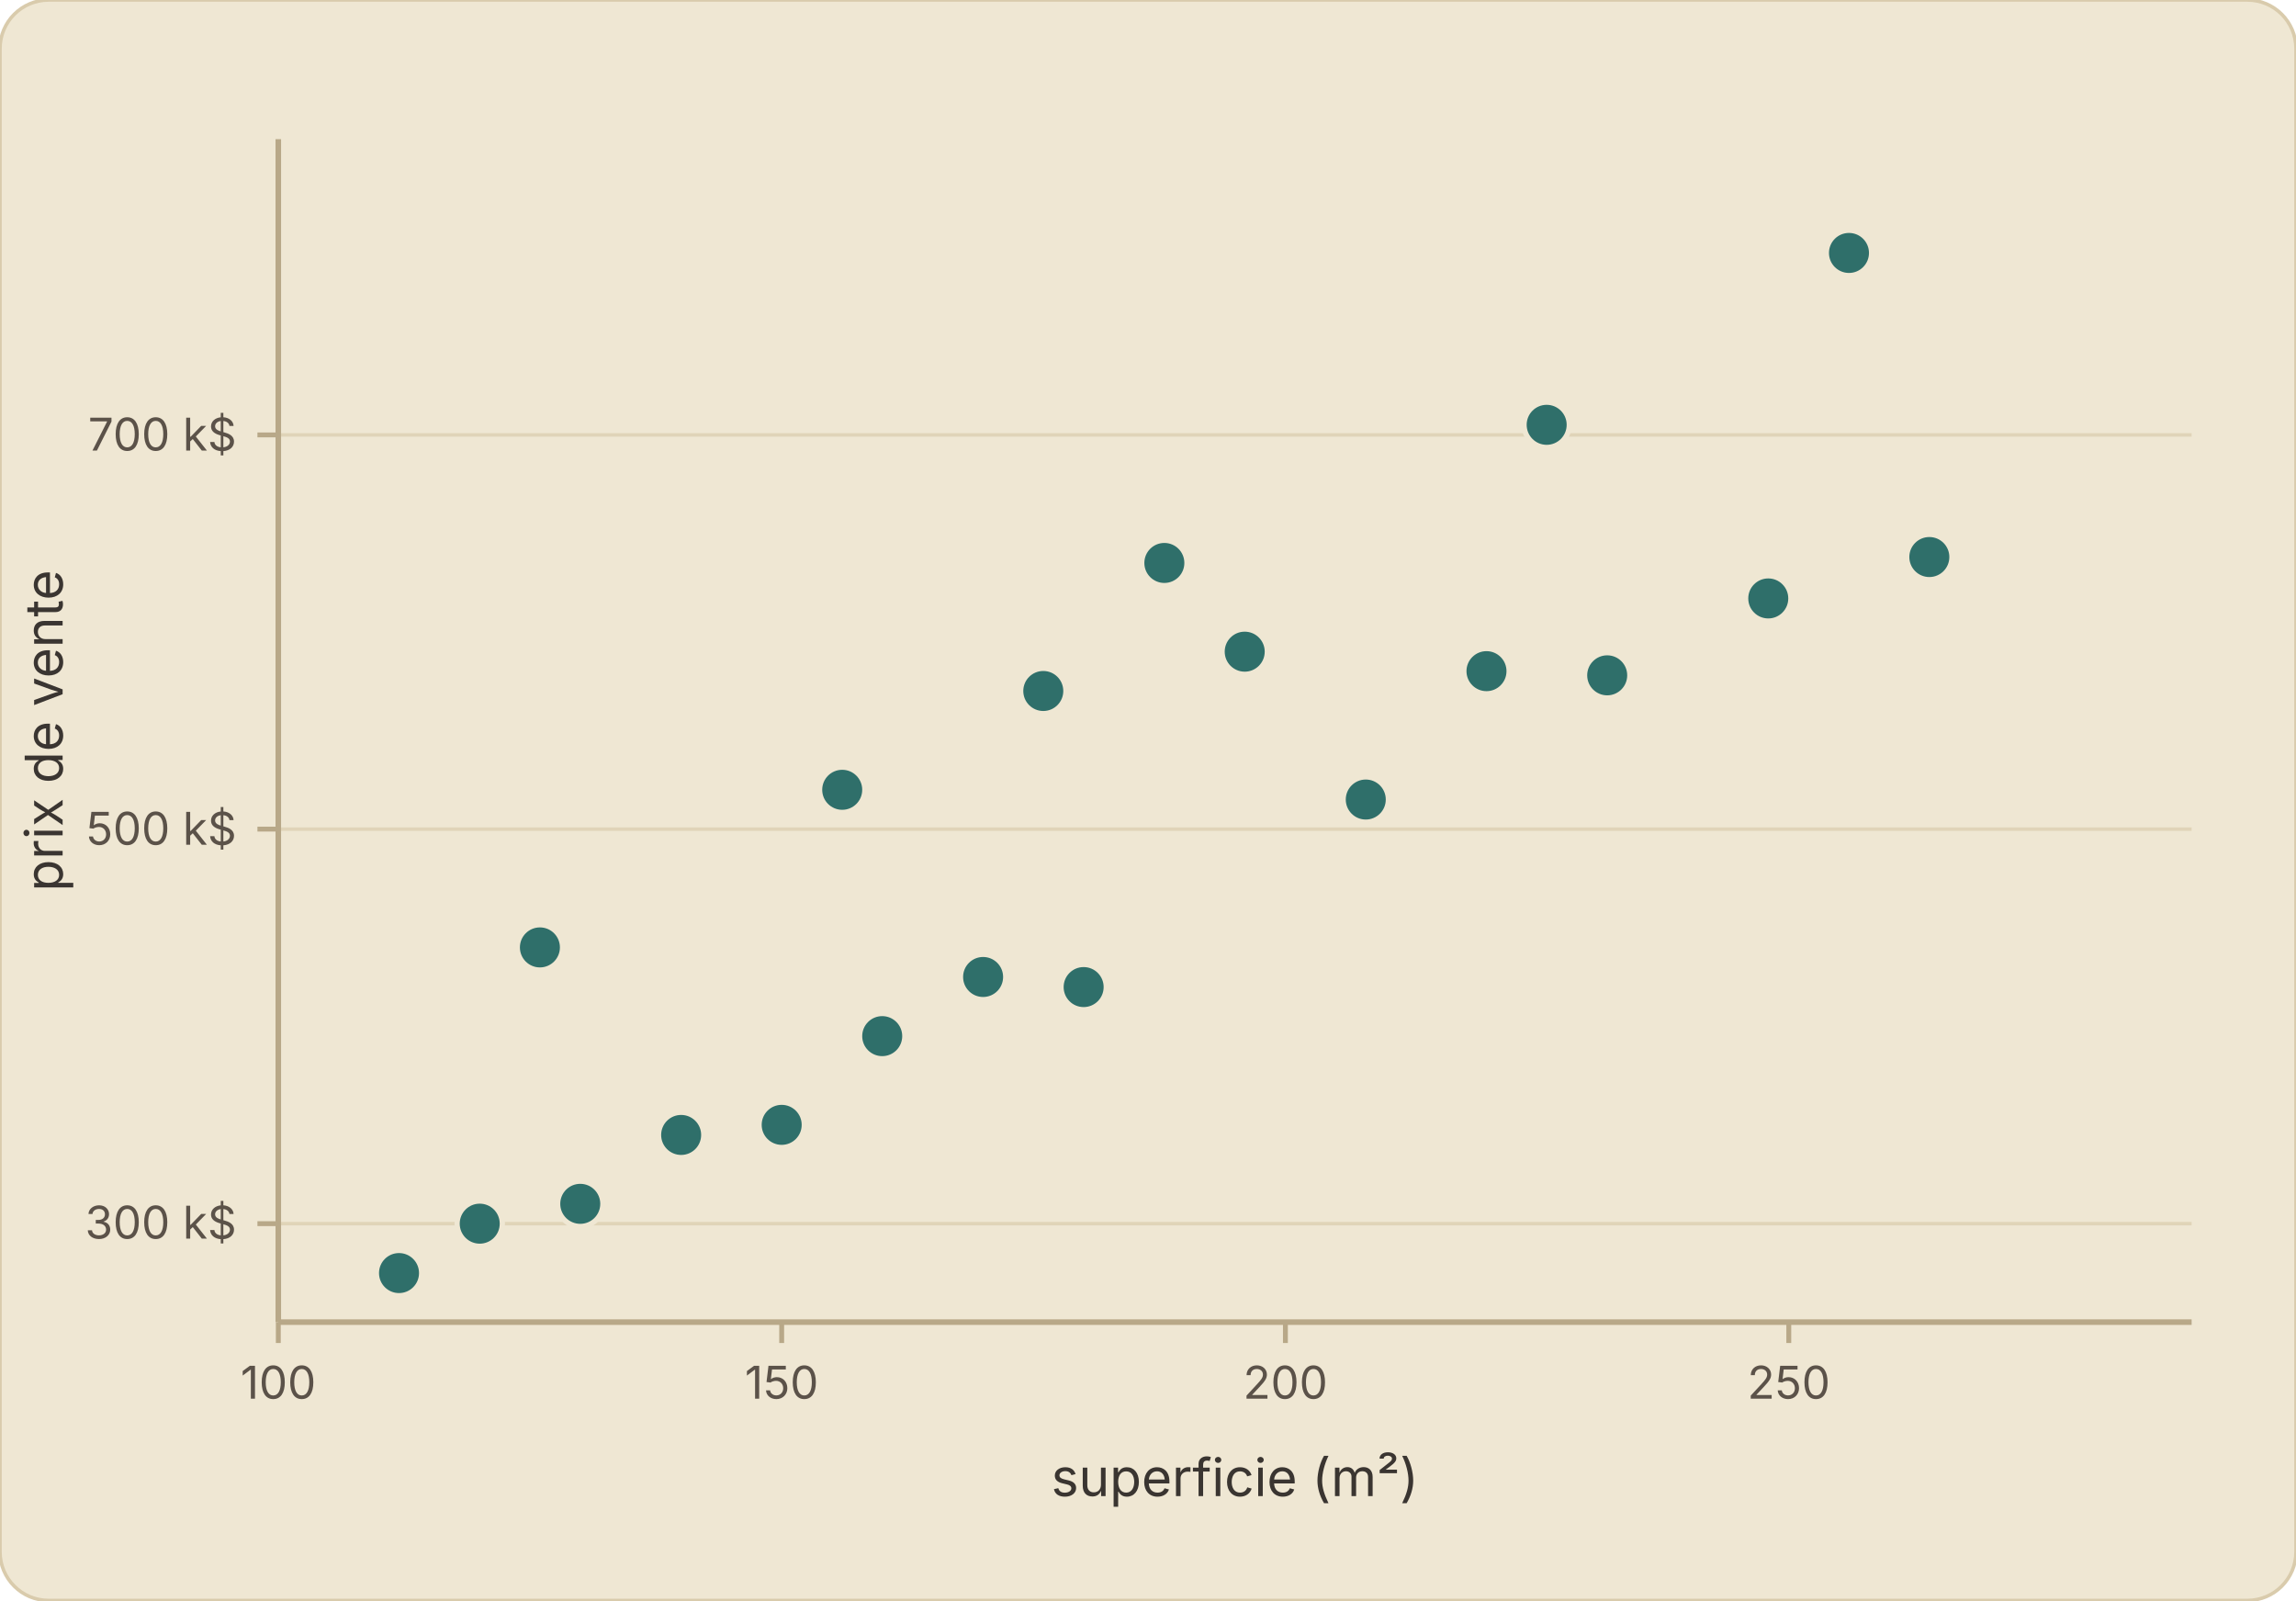
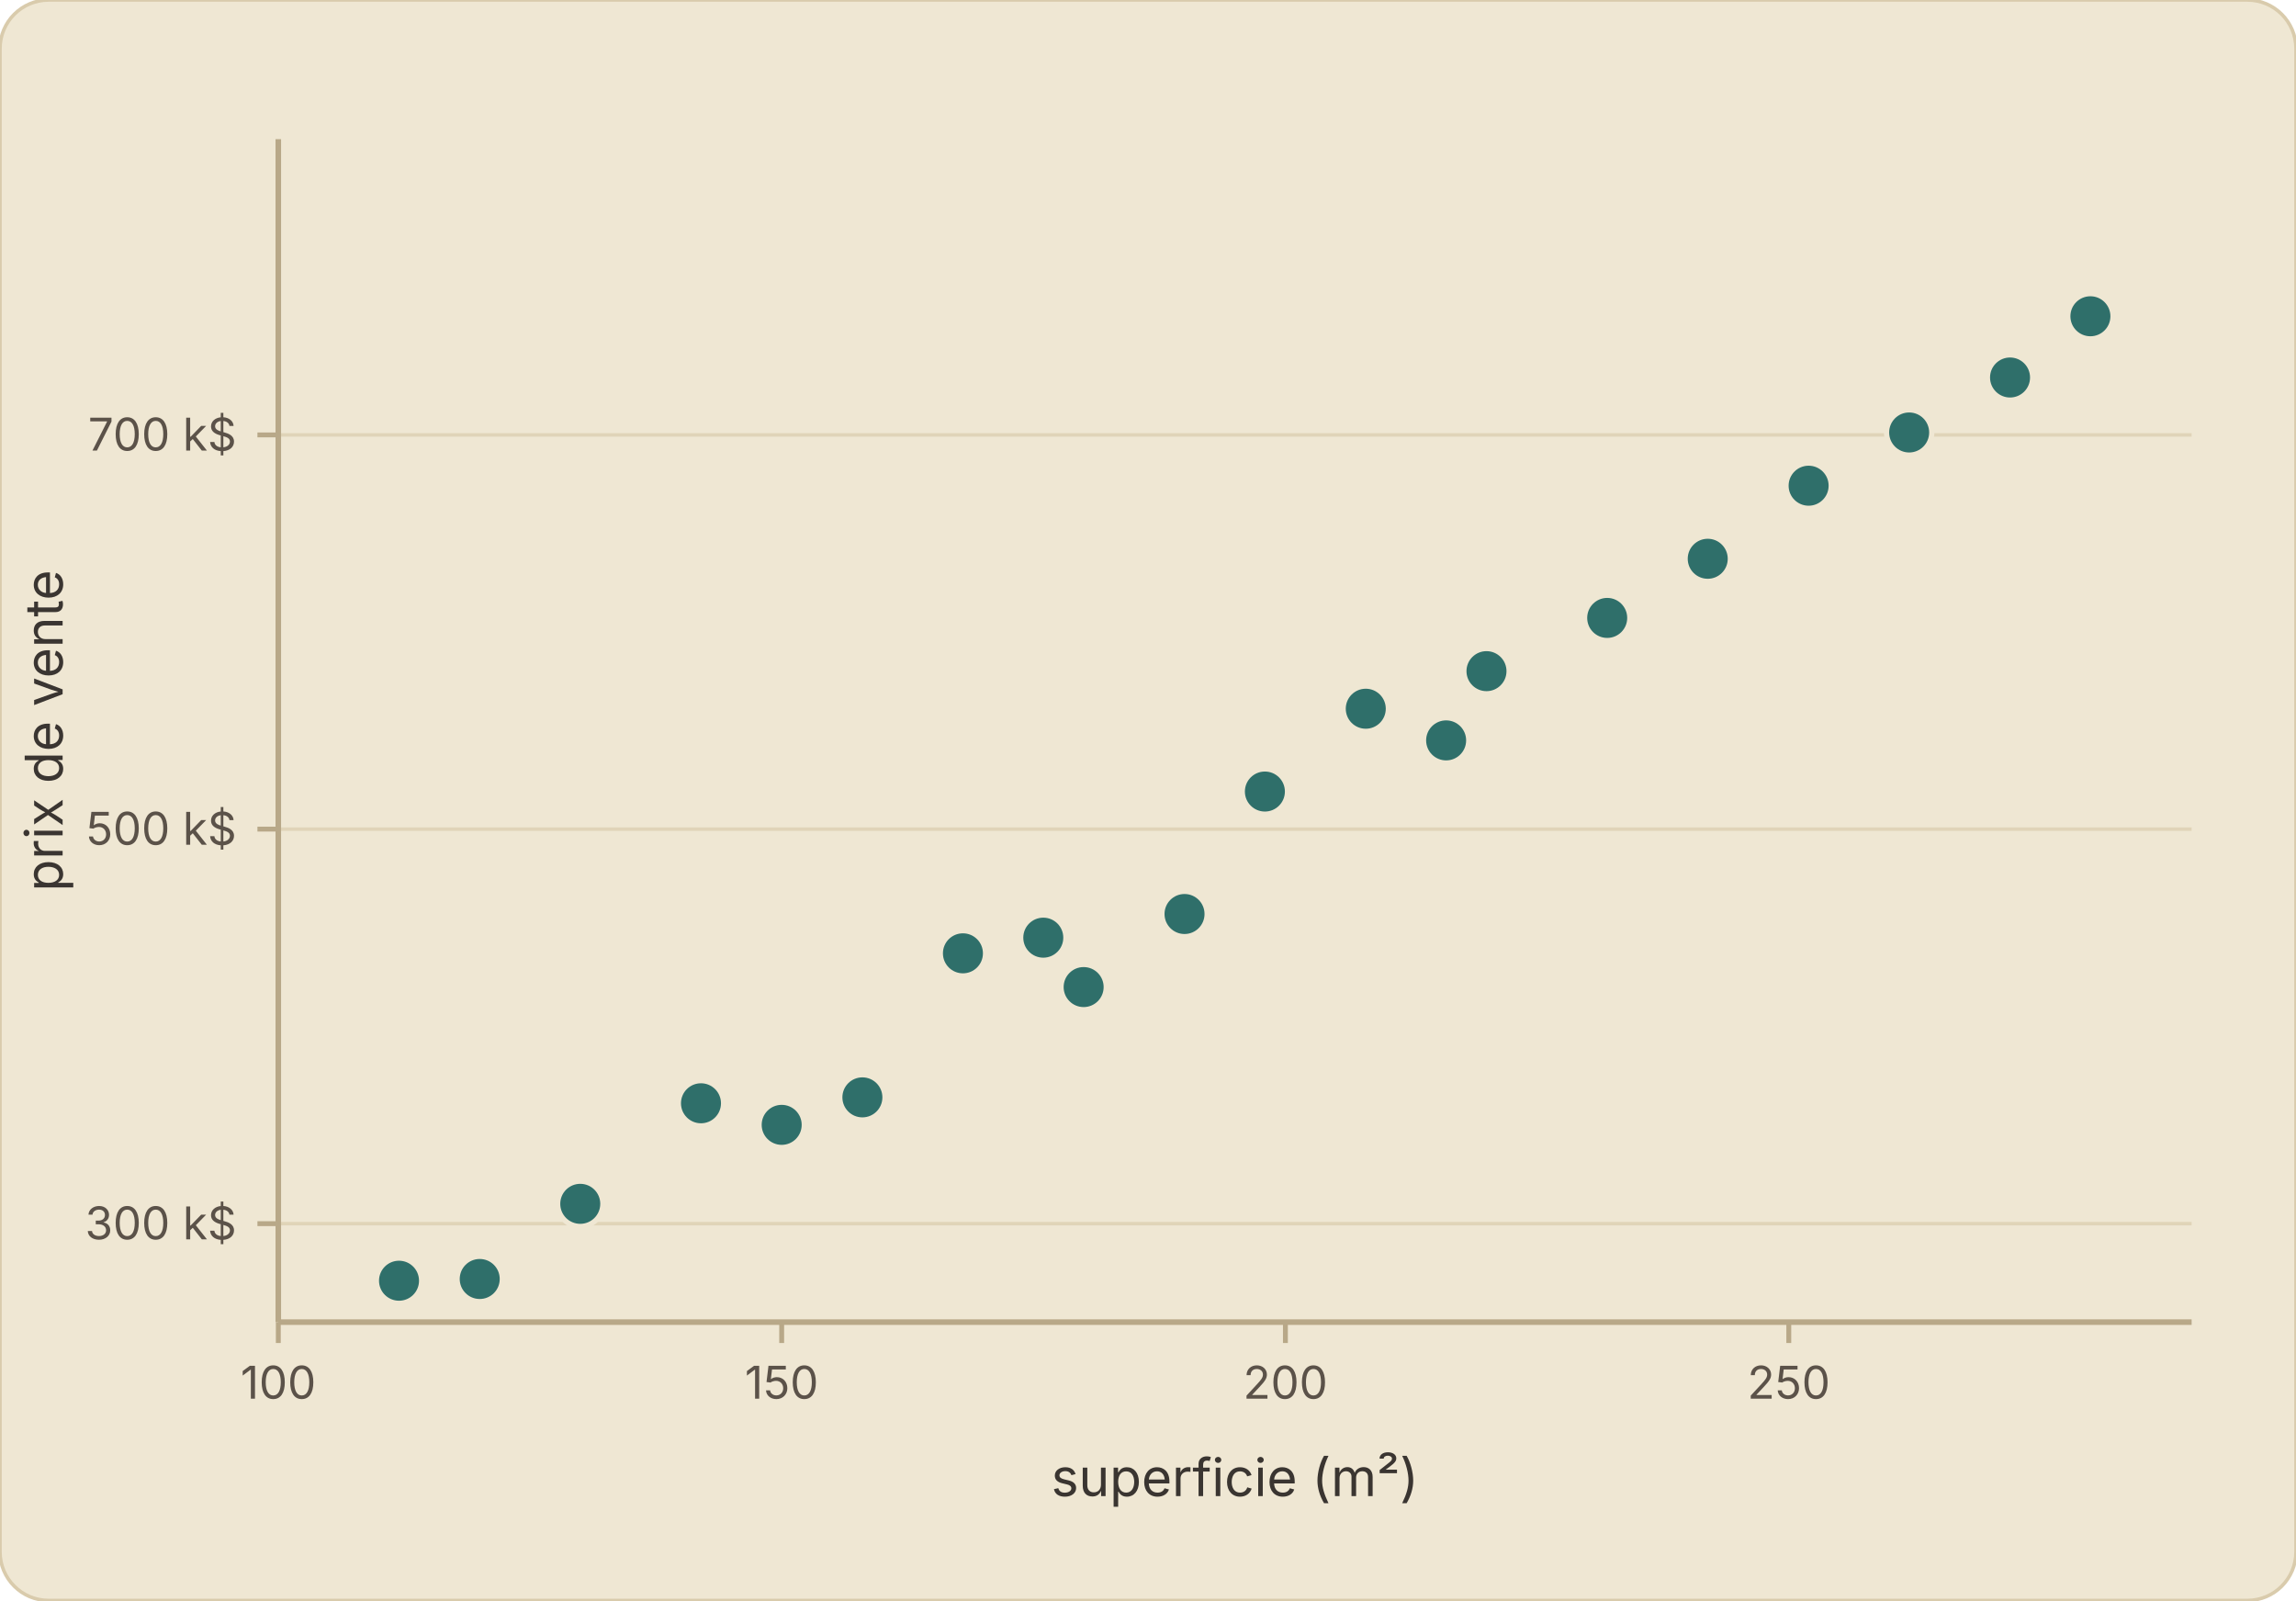
<svg xmlns="http://www.w3.org/2000/svg" viewBox="0 0 660 460" role="img" font-family="system-ui, -apple-system, sans-serif">
  <rect x="0" y="0" width="660" height="460" rx="14" fill="#efe7d3" stroke="#d9cbac" />
  <g stroke="#e0d4b8" stroke-width="1">
    <line x1="80" y1="351.7" x2="630" y2="351.7" />
    <line x1="80" y1="238.3" x2="630" y2="238.3" />
    <line x1="80" y1="125" x2="630" y2="125" />
  </g>
  <g stroke="#b8a888" stroke-width="1.6">
    <line x1="80" y1="40" x2="80" y2="380" />
    <line x1="80" y1="380" x2="630" y2="380" />
  </g>
  <g stroke="#b8a888" stroke-width="1.4">
    <line x1="80" y1="380" x2="80" y2="386" />
    <line x1="224.7" y1="380" x2="224.7" y2="386" />
    <line x1="369.5" y1="380" x2="369.5" y2="386" />
    <line x1="514.2" y1="380" x2="514.2" y2="386" />
  </g>
  <g font-size="13" fill="#5b5249" text-anchor="middle">
    <text x="80" y="402">100</text>
    <text x="224.7" y="402">150</text>
    <text x="369.5" y="402">200</text>
    <text x="514.2" y="402">250</text>
    <text x="355" y="430" font-size="15" fill="#3a3531">superficie (m²)</text>
  </g>
  <g stroke="#b8a888" stroke-width="1.4">
    <line x1="74" y1="351.7" x2="80" y2="351.7" />
    <line x1="74" y1="238.3" x2="80" y2="238.3" />
    <line x1="74" y1="125" x2="80" y2="125" />
  </g>
  <g font-size="13" fill="#5b5249" text-anchor="end">
-     <text x="68" y="356">300 k$</text>
+     <text x="68" y="356.2">300 k$</text>
    <text x="68" y="242.8">500 k$</text>
    <text x="68" y="129.5">700 k$</text>
  </g>
  <text x="18" y="210" font-size="15" fill="#3a3531" text-anchor="middle" transform="rotate(-90 18 210)">prix de vente</text>
  <g fill="#2f6f6a" stroke="#efe7d3" stroke-width="1.5">
-     <circle cx="114.7" cy="365.9" r="6.5" />
-     <circle cx="137.9" cy="351.7" r="6.5" />
-     <circle cx="155.2" cy="272.3" r="6.5" />
+     <circle cx="114.7" cy="368.1" r="6.5" />
+     <circle cx="137.9" cy="367.6" r="6.5" />
    <circle cx="166.8" cy="346.0" r="6.5" />
-     <circle cx="195.8" cy="326.2" r="6.5" />
+     <circle cx="201.5" cy="317.1" r="6.5" />
    <circle cx="224.7" cy="323.3" r="6.5" />
-     <circle cx="242.1" cy="227.0" r="6.5" />
-     <circle cx="253.6" cy="297.8" r="6.5" />
-     <circle cx="282.6" cy="280.8" r="6.5" />
-     <circle cx="299.9" cy="198.6" r="6.5" />
+     <circle cx="247.9" cy="315.4" r="6.5" />
+     <circle cx="276.8" cy="274.0" r="6.5" />
+     <circle cx="299.9" cy="269.5" r="6.5" />
    <circle cx="311.5" cy="283.7" r="6.5" />
-     <circle cx="334.7" cy="161.8" r="6.5" />
-     <circle cx="357.8" cy="187.3" r="6.5" />
-     <circle cx="392.6" cy="229.8" r="6.5" />
+     <circle cx="340.5" cy="262.7" r="6.5" />
+     <circle cx="363.6" cy="227.5" r="6.5" />
+     <circle cx="392.6" cy="203.7" r="6.5" />
+     <circle cx="415.7" cy="212.8" r="6.5" />
    <circle cx="427.3" cy="192.9" r="6.5" />
-     <circle cx="444.6" cy="122.1" r="6.5" />
-     <circle cx="462.0" cy="194.1" r="6.5" />
-     <circle cx="508.3" cy="172.0" r="6.5" />
-     <circle cx="531.5" cy="72.7" r="6.5" />
-     <circle cx="554.6" cy="160.1" r="6.5" />
+     <circle cx="462.0" cy="177.6" r="6.5" />
+     <circle cx="490.9" cy="160.6" r="6.5" />
+     <circle cx="519.9" cy="139.6" r="6.5" />
+     <circle cx="548.8" cy="124.3" r="6.5" />
+     <circle cx="577.8" cy="108.5" r="6.5" />
+     <circle cx="600.9" cy="90.9" r="6.5" />
  </g>
</svg>
